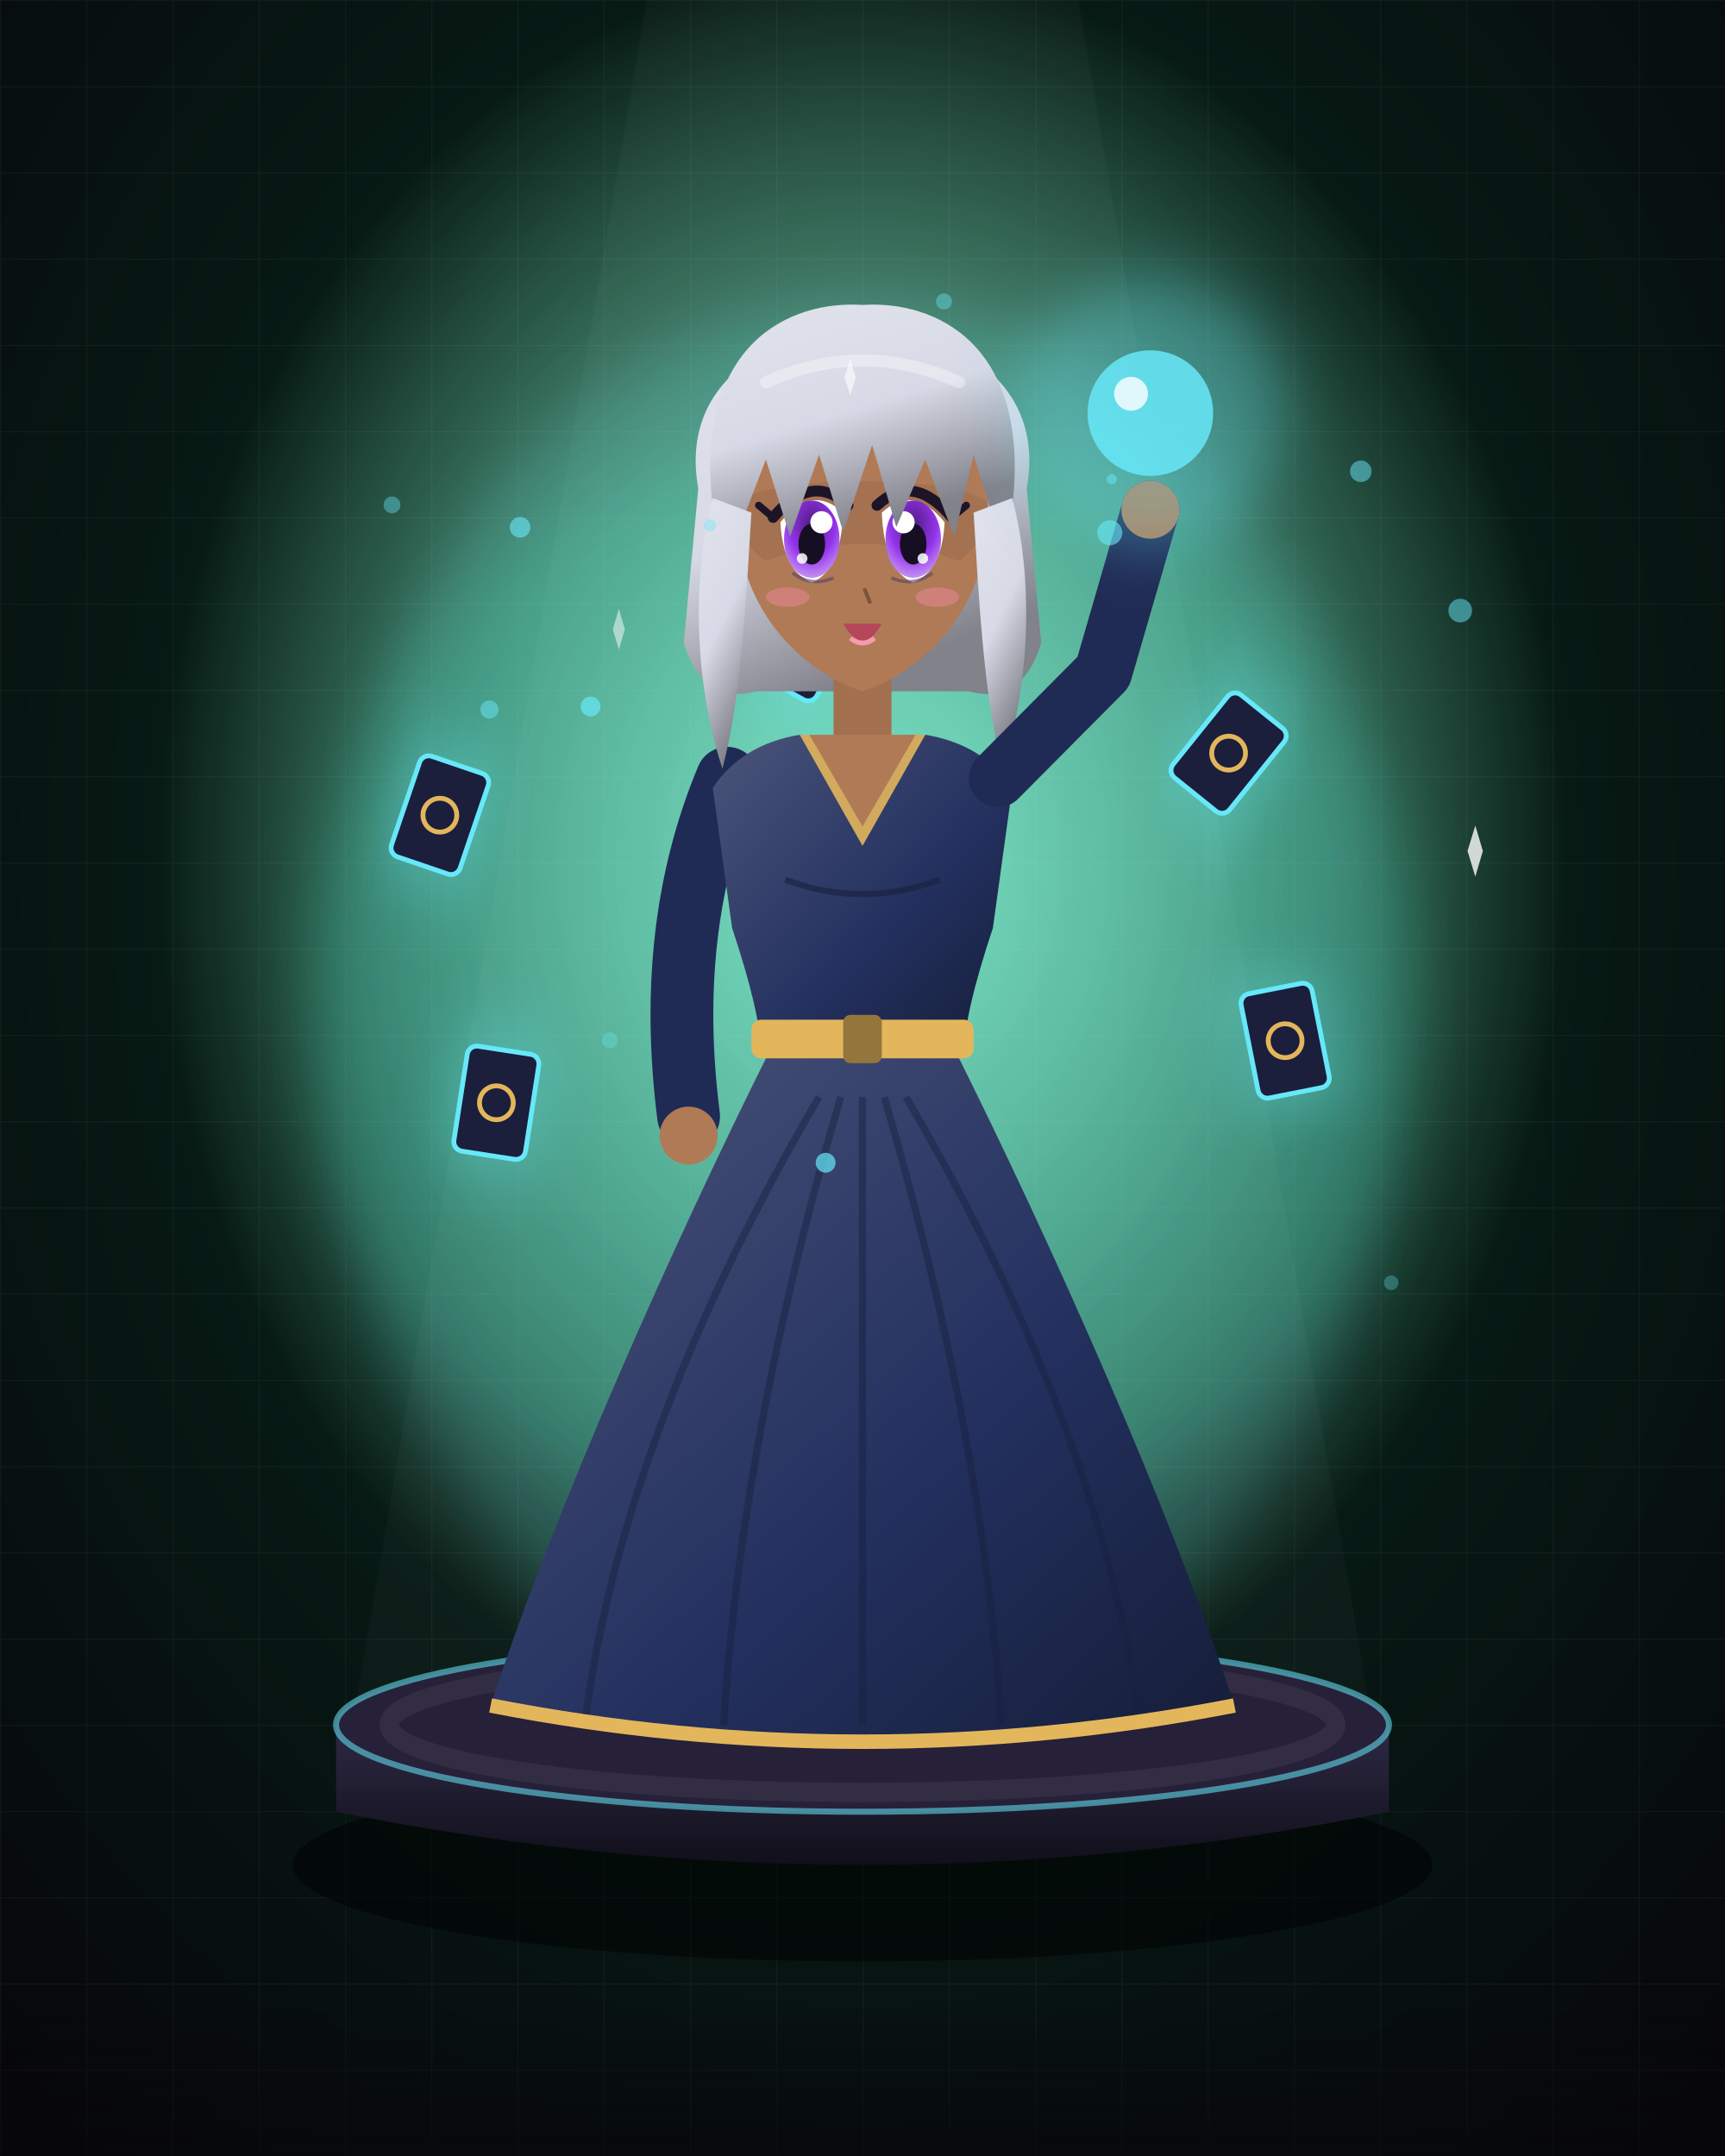
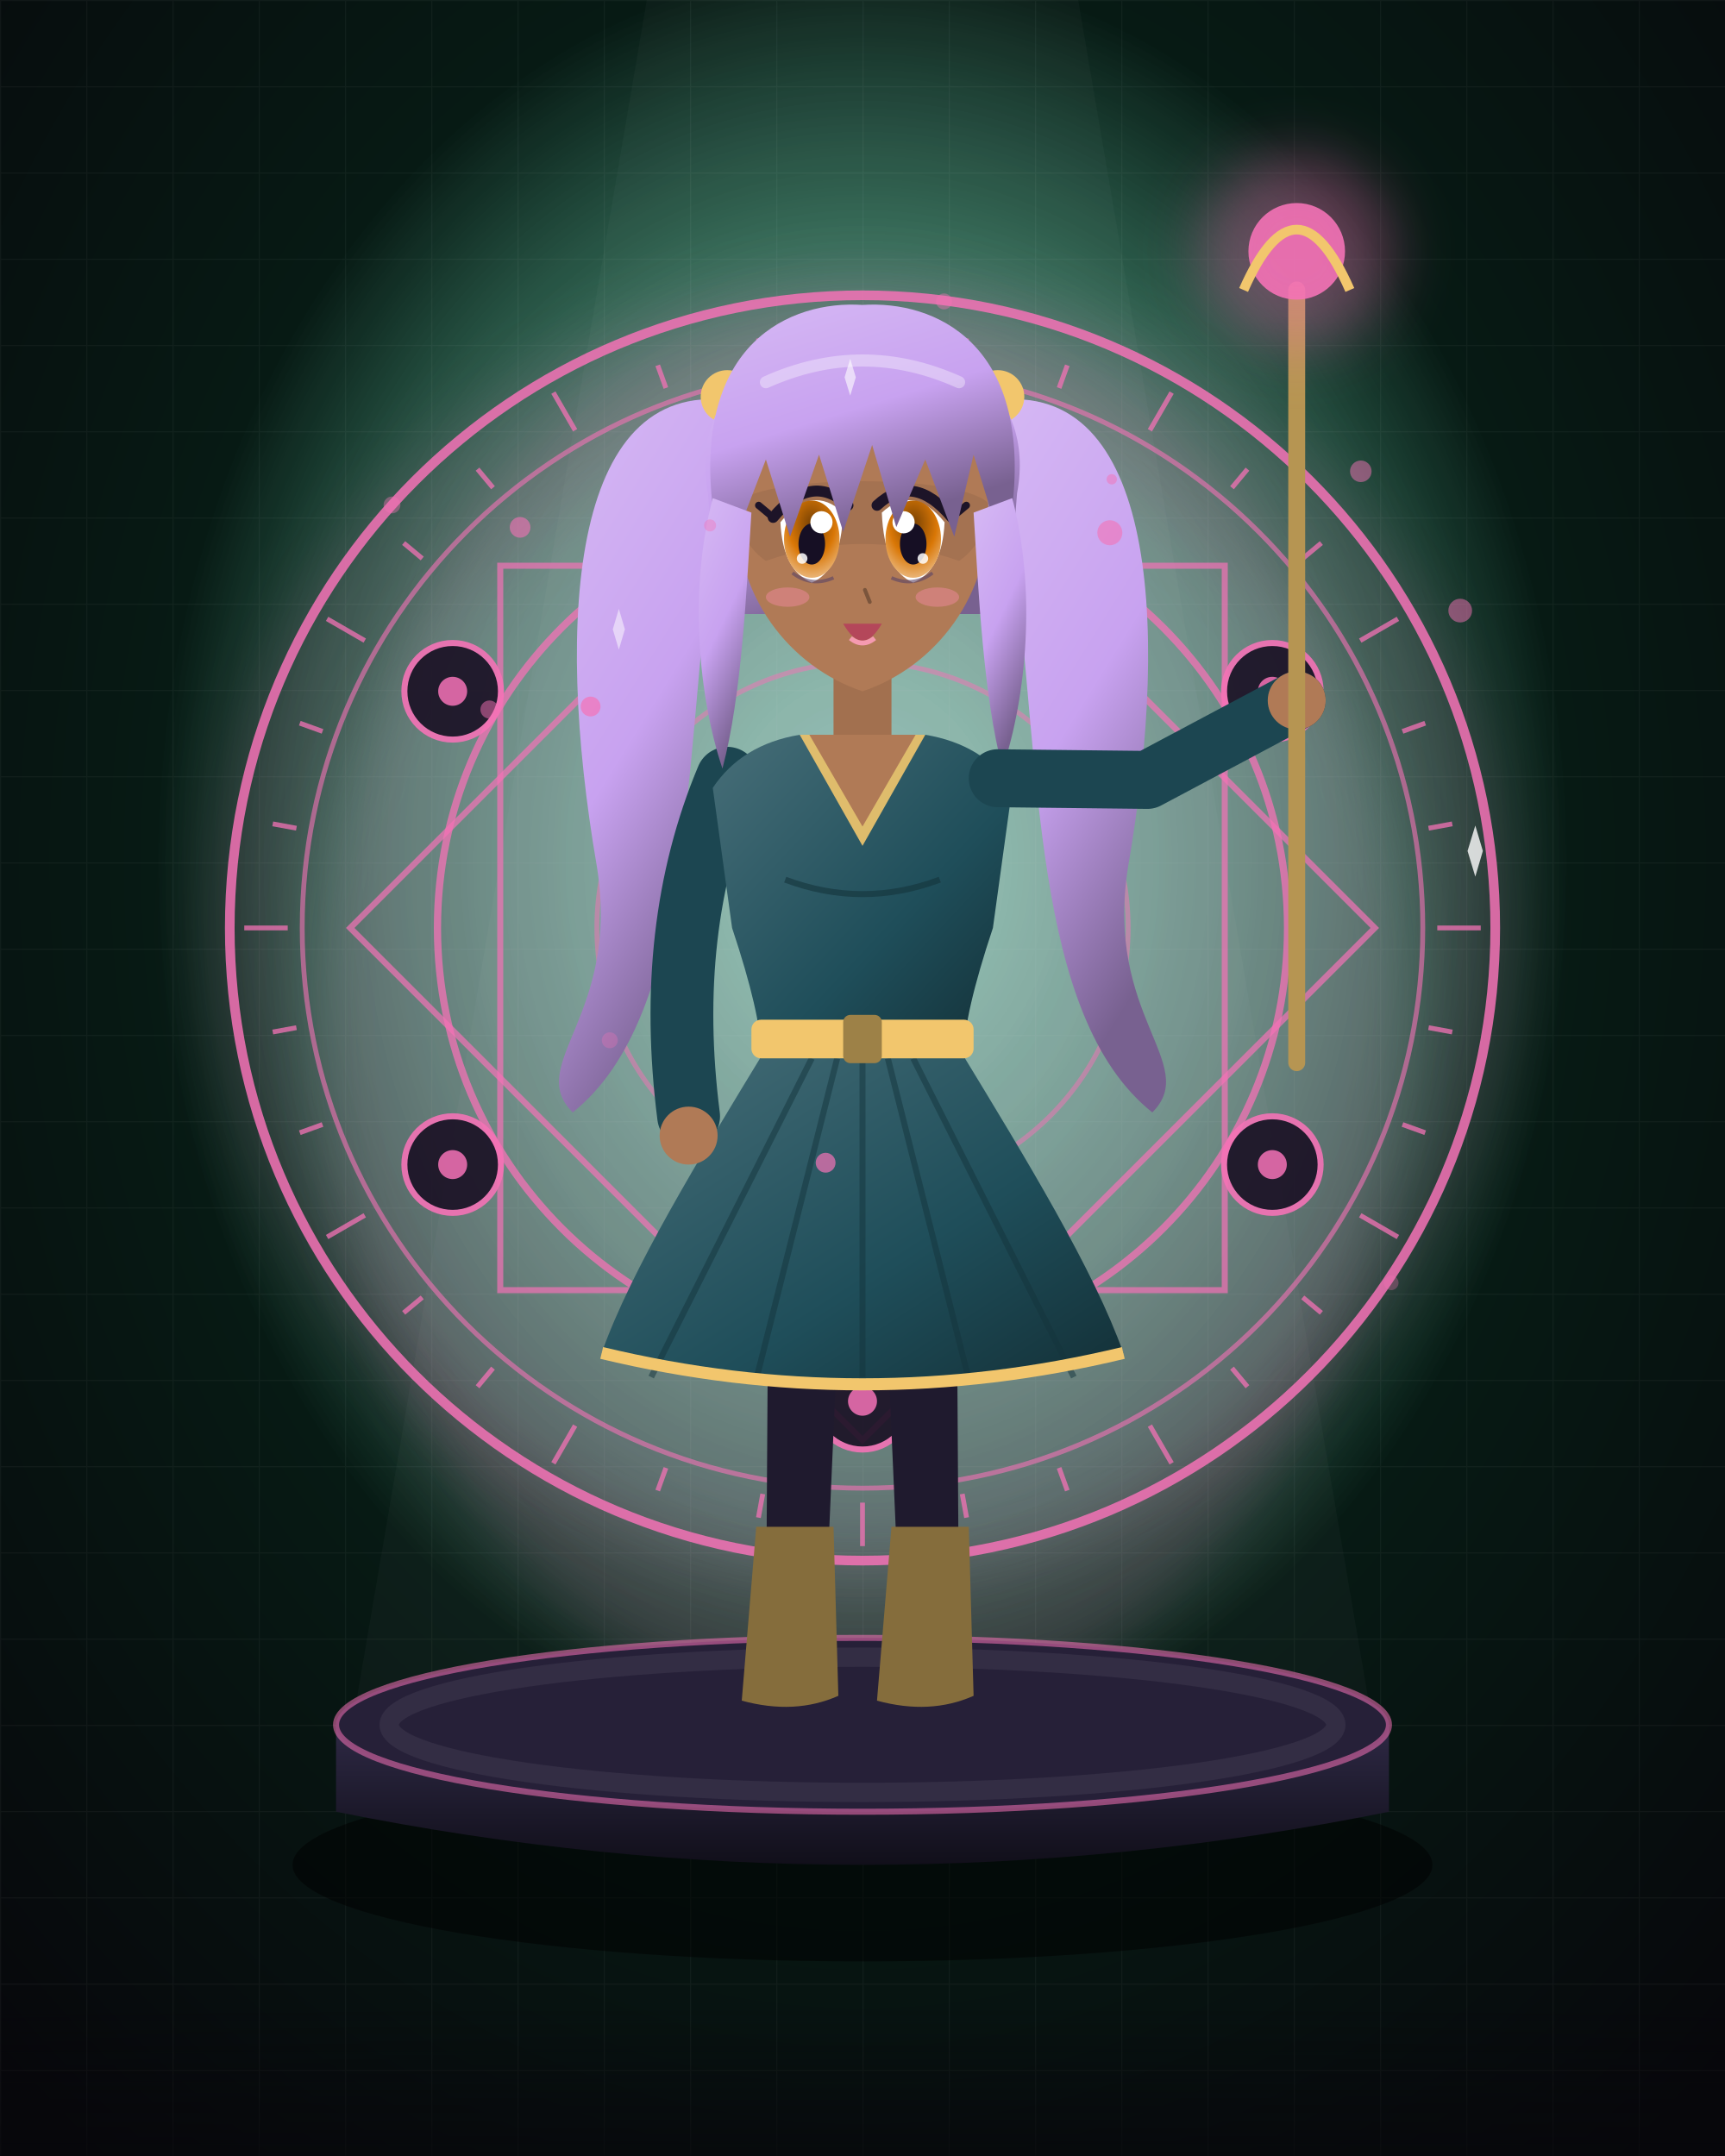
<svg xmlns="http://www.w3.org/2000/svg" viewBox="0 0 800 1000" role="img" aria-label="Cardcaptor Sakura Premium Scale Figure — original artwork">
  <defs>
    <radialGradient id="pbhoi9-bg" cx="50%" cy="40%" r="75%">
      <stop offset="0" stop-color="#34d399" stop-opacity=".55" />
      <stop offset=".55" stop-color="#071a14" />
      <stop offset="1" stop-color="#07070b" />
    </radialGradient>
    <linearGradient id="pbhoi9-body" x1="0" y1="0" x2="1" y2="1">
      <stop offset="0" stop-color="#34d399" />
      <stop offset="1" stop-color="#a78bfa" />
    </linearGradient>
    <linearGradient id="pbhoi9-base" x1="0" y1="0" x2="0" y2="1">
      <stop offset="0" stop-color="#2e2945" />
      <stop offset="1" stop-color="#110f1a" />
    </linearGradient>
    <filter id="pbhoi9-glow" x="-50%" y="-50%" width="200%" height="200%">
      <feGaussianBlur stdDeviation="14" />
    </filter>
    <linearGradient id="pbhoi9-floor" x1="0" y1="0" x2="0" y2="1">
      <stop offset="0" stop-color="#07070b" stop-opacity="0" />
      <stop offset="1" stop-color="#07070b" stop-opacity=".7" />
    </linearGradient>
    <pattern id="pbhoi9-grid" width="40" height="40" patternUnits="userSpaceOnUse">
      <path d="M40 0H0V40" fill="none" stroke="#fff" stroke-opacity=".04" />
    </pattern>
  </defs>
  <rect width="800" height="1000" fill="url(#pbhoi9-bg)" />
  <rect width="800" height="1000" fill="url(#pbhoi9-grid)" />
  <circle cx="400" cy="460" r="260" fill="#34d399" opacity=".16" filter="url(#pbhoi9-glow)" />
  <defs>
    <linearGradient id="pbhoi9-hair" x1="0" y1="0" x2="0.4" y2="1">
-       <stop offset="0" stop-color="#e1e3ec" />
-       <stop offset=".55" stop-color="#d7d9e6" />
-       <stop offset="1" stop-color="#81828a" />
+       <stop offset="0" stop-color="#d6b9f4" />
+       <stop offset=".55" stop-color="#c8a2f0" />
+       <stop offset="1" stop-color="#786190" />
    </linearGradient>
    <radialGradient id="pbhoi9-iris" cx="50%" cy="30%" r="70%">
-       <stop offset="0" stop-color="#511c81" />
-       <stop offset=".6" stop-color="#9333ea" />
-       <stop offset="1" stop-color="#c48ff3" />
+       <stop offset="0" stop-color="#774103" />
+       <stop offset=".6" stop-color="#d97706" />
+       <stop offset="1" stop-color="#eab476" />
    </radialGradient>
    <linearGradient id="pbhoi9-cloth" x1="0" y1="0" x2="1" y2="1">
-       <stop offset="0" stop-color="#4b557b" />
-       <stop offset=".6" stop-color="#23305e" />
-       <stop offset="1" stop-color="#151d38" />
+       <stop offset="0" stop-color="#476e78" />
+       <stop offset=".6" stop-color="#1f4e5a" />
+       <stop offset="1" stop-color="#132f36" />
    </linearGradient>
    <linearGradient id="pbhoi9-blade" x1="0" y1="0" x2="1" y2="0">
      <stop offset="0" stop-color="#ffffff" />
-       <stop offset="1" stop-color="#67e8f9" />
+       <stop offset="1" stop-color="#f472b6" />
    </linearGradient>
    <filter id="pbhoi9-soft" x="-80%" y="-80%" width="260%" height="260%">
      <feGaussianBlur stdDeviation="12" />
    </filter>
  </defs>
-   <ellipse cx="400" cy="470" rx="250" ry="330" fill="#67e8f9" opacity=".14" filter="url(#pbhoi9-soft)" />
+   <ellipse cx="400" cy="470" rx="250" ry="330" fill="#f472b6" opacity=".14" filter="url(#pbhoi9-soft)" />
  <path d="M300 0 L500 0 L640 820 L160 820Z" fill="#fff" opacity=".025" />
  <g>
    <g transform="translate(400 800) scale(1.12) translate(-400 -800)">
      <ellipse cx="400" cy="858" rx="236" ry="40" fill="#000" opacity=".5" />
      <path d="M182 800 L182 836 Q400 880 618 836 L618 800Z" fill="url(#pbhoi9-base)" />
      <ellipse cx="400" cy="800" rx="218" ry="36" fill="#262038" />
-       <ellipse cx="400" cy="800" rx="218" ry="36" fill="none" stroke="#67e8f9" stroke-opacity=".55" stroke-width="2.5" />
+       <ellipse cx="400" cy="800" rx="218" ry="36" fill="none" stroke="#f472b6" stroke-opacity=".55" stroke-width="2.5" />
      <ellipse cx="400" cy="800" rx="196" ry="28" fill="none" stroke="#fff" stroke-opacity=".06" stroke-width="8" />
      <g>
-         <g transform="translate(575.0 516.7) rotate(-11.2)">
-           <rect x="-20" y="-30" width="40" height="60" rx="5" fill="#67e8f9" opacity=".3" filter="url(#pbhoi9-soft)" />
-           <rect x="-15" y="-22" width="30" height="44" rx="4" fill="#1b1f3b" stroke="#67e8f9" stroke-width="2" />
-           <circle cx="0" cy="0" r="7" fill="none" stroke="#e3b65c" stroke-width="2" />
-         </g>
-         <g transform="translate(423.4 589.1) rotate(-1.2)">
-           <rect x="-20" y="-30" width="40" height="60" rx="5" fill="#67e8f9" opacity=".3" filter="url(#pbhoi9-soft)" />
-           <rect x="-15" y="-22" width="30" height="44" rx="4" fill="#1b1f3b" stroke="#67e8f9" stroke-width="2" />
-           <circle cx="0" cy="0" r="7" fill="none" stroke="#e3b65c" stroke-width="2" />
-         </g>
-         <g transform="translate(248.4 542.4) rotate(8.8)">
-           <rect x="-20" y="-30" width="40" height="60" rx="5" fill="#67e8f9" opacity=".3" filter="url(#pbhoi9-soft)" />
-           <rect x="-15" y="-22" width="30" height="44" rx="4" fill="#1b1f3b" stroke="#67e8f9" stroke-width="2" />
-           <circle cx="0" cy="0" r="7" fill="none" stroke="#e3b65c" stroke-width="2" />
-         </g>
-         <g transform="translate(225.0 423.3) rotate(18.8)">
-           <rect x="-20" y="-30" width="40" height="60" rx="5" fill="#67e8f9" opacity=".3" filter="url(#pbhoi9-soft)" />
-           <rect x="-15" y="-22" width="30" height="44" rx="4" fill="#1b1f3b" stroke="#67e8f9" stroke-width="2" />
-           <circle cx="0" cy="0" r="7" fill="none" stroke="#e3b65c" stroke-width="2" />
-         </g>
-         <g transform="translate(376.6 350.9) rotate(28.8)">
-           <rect x="-20" y="-30" width="40" height="60" rx="5" fill="#67e8f9" opacity=".3" filter="url(#pbhoi9-soft)" />
-           <rect x="-15" y="-22" width="30" height="44" rx="4" fill="#1b1f3b" stroke="#67e8f9" stroke-width="2" />
-           <circle cx="0" cy="0" r="7" fill="none" stroke="#e3b65c" stroke-width="2" />
-         </g>
-         <g transform="translate(551.6 397.6) rotate(38.8)">
-           <rect x="-20" y="-30" width="40" height="60" rx="5" fill="#67e8f9" opacity=".3" filter="url(#pbhoi9-soft)" />
-           <rect x="-15" y="-22" width="30" height="44" rx="4" fill="#1b1f3b" stroke="#67e8f9" stroke-width="2" />
-           <circle cx="0" cy="0" r="7" fill="none" stroke="#e3b65c" stroke-width="2" />
+         <g>
+           <circle cx="400" cy="470" r="270" fill="#f472b6" opacity=".12" filter="url(#pbhoi9-soft)" />
+           <circle cx="400" cy="470" r="262" fill="none" stroke="#f472b6" stroke-width="4" opacity="0.85" />
+           <circle cx="400" cy="470" r="232" fill="none" stroke="#f472b6" stroke-width="2" opacity="0.6" />
+           <circle cx="400" cy="470" r="176" fill="none" stroke="#f472b6" stroke-width="3" opacity="0.75" />
+           <circle cx="400" cy="470" r="110" fill="none" stroke="#f472b6" stroke-width="2" opacity="0.5" />
+           <line x1="638.0" y1="470.0" x2="656.0" y2="470.0" stroke="#f472b6" stroke-width="2" opacity=".75" />
+           <line x1="634.4" y1="511.3" x2="644.2" y2="513.1" stroke="#f472b6" stroke-width="2" opacity=".75" />
+           <line x1="623.6" y1="551.4" x2="633.0" y2="554.8" stroke="#f472b6" stroke-width="2" opacity=".75" />
+           <line x1="606.1" y1="589.0" x2="621.7" y2="598.0" stroke="#f472b6" stroke-width="2" opacity=".75" />
+           <line x1="582.3" y1="623.0" x2="590.0" y2="629.4" stroke="#f472b6" stroke-width="2" opacity=".75" />
+           <line x1="553.0" y1="652.3" x2="559.4" y2="660.0" stroke="#f472b6" stroke-width="2" opacity=".75" />
+           <line x1="519.0" y1="676.1" x2="528.0" y2="691.7" stroke="#f472b6" stroke-width="2" opacity=".75" />
+           <line x1="481.4" y1="693.6" x2="484.8" y2="703.0" stroke="#f472b6" stroke-width="2" opacity=".75" />
+           <line x1="441.3" y1="704.4" x2="443.1" y2="714.2" stroke="#f472b6" stroke-width="2" opacity=".75" />
+           <line x1="400.0" y1="708.0" x2="400.0" y2="726.0" stroke="#f472b6" stroke-width="2" opacity=".75" />
+           <line x1="358.7" y1="704.4" x2="356.9" y2="714.2" stroke="#f472b6" stroke-width="2" opacity=".75" />
+           <line x1="318.6" y1="693.6" x2="315.2" y2="703.0" stroke="#f472b6" stroke-width="2" opacity=".75" />
+           <line x1="281.0" y1="676.1" x2="272.0" y2="691.7" stroke="#f472b6" stroke-width="2" opacity=".75" />
+           <line x1="247.0" y1="652.3" x2="240.6" y2="660.0" stroke="#f472b6" stroke-width="2" opacity=".75" />
+           <line x1="217.7" y1="623.0" x2="210.0" y2="629.4" stroke="#f472b6" stroke-width="2" opacity=".75" />
+           <line x1="193.9" y1="589.0" x2="178.3" y2="598.0" stroke="#f472b6" stroke-width="2" opacity=".75" />
+           <line x1="176.4" y1="551.4" x2="167.0" y2="554.8" stroke="#f472b6" stroke-width="2" opacity=".75" />
+           <line x1="165.6" y1="511.3" x2="155.8" y2="513.1" stroke="#f472b6" stroke-width="2" opacity=".75" />
+           <line x1="162.0" y1="470.0" x2="144.0" y2="470.0" stroke="#f472b6" stroke-width="2" opacity=".75" />
+           <line x1="165.6" y1="428.7" x2="155.8" y2="426.9" stroke="#f472b6" stroke-width="2" opacity=".75" />
+           <line x1="176.4" y1="388.6" x2="167.0" y2="385.2" stroke="#f472b6" stroke-width="2" opacity=".75" />
+           <line x1="193.9" y1="351.0" x2="178.3" y2="342.0" stroke="#f472b6" stroke-width="2" opacity=".75" />
+           <line x1="217.7" y1="317.0" x2="210.0" y2="310.6" stroke="#f472b6" stroke-width="2" opacity=".75" />
+           <line x1="247.0" y1="287.7" x2="240.6" y2="280.0" stroke="#f472b6" stroke-width="2" opacity=".75" />
+           <line x1="281.0" y1="263.9" x2="272.0" y2="248.3" stroke="#f472b6" stroke-width="2" opacity=".75" />
+           <line x1="318.6" y1="246.4" x2="315.2" y2="237.0" stroke="#f472b6" stroke-width="2" opacity=".75" />
+           <line x1="358.7" y1="235.6" x2="356.9" y2="225.8" stroke="#f472b6" stroke-width="2" opacity=".75" />
+           <line x1="400.0" y1="232.0" x2="400.0" y2="214.0" stroke="#f472b6" stroke-width="2" opacity=".75" />
+           <line x1="441.3" y1="235.6" x2="443.1" y2="225.8" stroke="#f472b6" stroke-width="2" opacity=".75" />
+           <line x1="481.4" y1="246.4" x2="484.8" y2="237.0" stroke="#f472b6" stroke-width="2" opacity=".75" />
+           <line x1="519.0" y1="263.9" x2="528.0" y2="248.3" stroke="#f472b6" stroke-width="2" opacity=".75" />
+           <line x1="553.0" y1="287.7" x2="559.4" y2="280.0" stroke="#f472b6" stroke-width="2" opacity=".75" />
+           <line x1="582.3" y1="317.0" x2="590.0" y2="310.6" stroke="#f472b6" stroke-width="2" opacity=".75" />
+           <line x1="606.1" y1="351.0" x2="621.7" y2="342.0" stroke="#f472b6" stroke-width="2" opacity=".75" />
+           <line x1="623.6" y1="388.6" x2="633.0" y2="385.2" stroke="#f472b6" stroke-width="2" opacity=".75" />
+           <line x1="634.4" y1="428.7" x2="644.2" y2="426.9" stroke="#f472b6" stroke-width="2" opacity=".75" />
+           <rect x="250" y="320" width="300" height="300" fill="none" stroke="#f472b6" stroke-width="2.5" opacity=".7" transform="rotate(0 400 470)" />
+           <rect x="250" y="320" width="300" height="300" fill="none" stroke="#f472b6" stroke-width="2.5" opacity=".7" transform="rotate(45 400 470)" />
+           <circle cx="400.0" cy="274.0" r="20" fill="#1a0f24" stroke="#f472b6" stroke-width="2.5" opacity=".9" />
+           <circle cx="400.0" cy="274.0" r="6" fill="#f472b6" opacity=".85" />
+           <circle cx="569.7" cy="372.0" r="20" fill="#1a0f24" stroke="#f472b6" stroke-width="2.5" opacity=".9" />
+           <circle cx="569.7" cy="372.0" r="6" fill="#f472b6" opacity=".85" />
+           <circle cx="569.7" cy="568.0" r="20" fill="#1a0f24" stroke="#f472b6" stroke-width="2.5" opacity=".9" />
+           <circle cx="569.7" cy="568.0" r="6" fill="#f472b6" opacity=".85" />
+           <circle cx="400.0" cy="666.0" r="20" fill="#1a0f24" stroke="#f472b6" stroke-width="2.5" opacity=".9" />
+           <circle cx="400.0" cy="666.0" r="6" fill="#f472b6" opacity=".85" />
+           <circle cx="230.3" cy="568.0" r="20" fill="#1a0f24" stroke="#f472b6" stroke-width="2.5" opacity=".9" />
+           <circle cx="230.3" cy="568.0" r="6" fill="#f472b6" opacity=".85" />
+           <circle cx="230.3" cy="372.0" r="20" fill="#1a0f24" stroke="#f472b6" stroke-width="2.5" opacity=".9" />
+           <circle cx="230.3" cy="372.0" r="6" fill="#f472b6" opacity=".85" />
        </g>
        <g transform="translate(400 300)">
-           <path d="M-68 -12 C-84 -100 84 -100 68 -12 L74 52 Q66 78 44 72 L-44 72 Q-66 78 -74 52Z" fill="url(#pbhoi9-hair)" />
-         </g>
-         <path d="M362 520 C322 600 272 712 246 792 Q400 822 554 792 C528 712 478 600 438 520Z" fill="url(#pbhoi9-cloth)" />
-         <path d="M382 540 Q300 680 285 800" stroke="#171f3d" stroke-width="3" fill="none" opacity=".45" />
-         <path d="M391 540 Q350 680 342.5 800" stroke="#171f3d" stroke-width="3" fill="none" opacity=".45" />
-         <path d="M400 540 Q400 680 400 800" stroke="#171f3d" stroke-width="3" fill="none" opacity=".45" />
-         <path d="M409 540 Q450 680 457.5 800" stroke="#171f3d" stroke-width="3" fill="none" opacity=".45" />
-         <path d="M418 540 Q500 680 515 800" stroke="#171f3d" stroke-width="3" fill="none" opacity=".45" />
-         <path d="M246 792 Q400 822 554 792" stroke="#e3b65c" stroke-width="6" fill="none" />
-         <path d="M344 408 Q318 470 328 548" stroke="#202b55" stroke-width="26" fill="none" stroke-linecap="round" />
+           <path d="M-52 -48 C-120 -60 -128 40 -110 144.5 C-100 206.4 -140 226.4 -120 246.4 C-70 206.4 -74 103.2 -62 10Z" fill="url(#pbhoi9-hair)" />
+           <circle cx="-56" cy="-50" r="11" fill="#f2c66d" />
+           <path d="M52 -48 C120 -60 128 40 110 144.5 C100 206.4 140 226.4 120 246.4 C70 206.4 74 103.2 62 10Z" fill="url(#pbhoi9-hair)" />
+           <circle cx="56" cy="-50" r="11" fill="#f2c66d" />
+           <path d="M-64 -10 C-80 -96 80 -96 64 -10 L60 40 L-60 40Z" fill="url(#pbhoi9-hair)" />
+         </g>
+         <path d="M361.0 610 L391.0 610 L384.0 770 L360.0 770Z" fill="#1f1a2e" />
+         <path d="M356.0 718 L388.0 718 L390.0 788 Q372.0 796 350.0 790Z" fill="#856d3c" />
+         <path d="M409.0 610 L439.0 610 L440.0 770 L416.0 770Z" fill="#1f1a2e" />
+         <path d="M412.0 718 L444.0 718 L446.0 788 Q428.0 796 406.0 790Z" fill="#856d3c" />
+         <path d="M360 520 C332 566 304 612 292 646 Q400 672 508 646 C496 612 468 566 440 520Z" fill="url(#pbhoi9-cloth)" />
+         <path d="M379 524 L312.5 656" stroke="#14333b" stroke-width="2.5" opacity=".5" />
+         <path d="M389.5 524 L356.25 656" stroke="#14333b" stroke-width="2.5" opacity=".5" />
+         <path d="M400 524 L400 656" stroke="#14333b" stroke-width="2.5" opacity=".5" />
+         <path d="M410.5 524 L443.75 656" stroke="#14333b" stroke-width="2.5" opacity=".5" />
+         <path d="M421 524 L487.5 656" stroke="#14333b" stroke-width="2.5" opacity=".5" />
+         <path d="M292 646 Q400 672 508 646" stroke="#f2c66d" stroke-width="5" fill="none" />
+         <path d="M344 408 Q318 470 328 548" stroke="#1c4651" stroke-width="26" fill="none" stroke-linecap="round" />
        <circle cx="328" cy="556" r="12" fill="#b07a56" />
        <rect x="388" y="356" width="24" height="40" fill="#a2704f" />
        <path d="M338 412 Q350 394 374 390 L426 390 Q450 394 462 412 L454 470 Q442 506 442 522 L358 522 Q358 506 346 470Z" fill="url(#pbhoi9-cloth)" />
-         <path d="M374 390 L400 436 L426 390" fill="#e3b65c" opacity=".9" />
+         <path d="M374 390 L400 436 L426 390" fill="#f2c66d" opacity=".9" />
        <path d="M378 390 L400 428 L422 390" fill="#b07a56" />
-         <rect x="354" y="508" width="92" height="16" rx="4" fill="#e3b65c" />
-         <rect x="392" y="506" width="16" height="20" rx="3" fill="#94763c" />
-         <path d="M368 450 Q400 462 432 450" stroke="#171f3d" stroke-width="2.5" fill="none" opacity=".6" />
+         <rect x="354" y="508" width="92" height="16" rx="4" fill="#f2c66d" />
+         <rect x="392" y="506" width="16" height="20" rx="3" fill="#9d8147" />
+         <path d="M368 450 Q400 462 432 450" stroke="#14333b" stroke-width="2.5" fill="none" opacity=".6" />
        <g transform="translate(400 300)">
          <g>
            <path d="M-52 -6 C-54 32 -30 62 0 72 C30 62 54 32 52 -6 C52 -60 -52 -60 -52 -6Z" fill="#b07a56" />
            <path d="M-52 -6 C-52 6 -46 14 -40 18 Q0 4 40 18 C46 14 52 6 52 -6 C40 -18 -40 -18 -52 -6Z" fill="#9b6b4c" opacity=".55" />
-             <path d="M-34 -24 Q-22 -31 -10 -26" stroke="#8c8d96" stroke-width="2.6" fill="none" stroke-linecap="round" />
-             <path d="M34 -24 Q22 -31 10 -26" stroke="#8c8d96" stroke-width="2.6" fill="none" stroke-linecap="round" />
+             <path d="M-34 -24 Q-22 -31 -10 -26" stroke="#82699c" stroke-width="2.6" fill="none" stroke-linecap="round" />
+             <path d="M34 -24 Q22 -31 10 -26" stroke="#82699c" stroke-width="2.6" fill="none" stroke-linecap="round" />
            <g>
              <path d="M-34 2 Q-21 -14 -8 -2 Q-9 22 -21 27 Q-33 22 -34 2Z" fill="#fff" />
              <ellipse cx="-21" cy="9" rx="11.5" ry="16" fill="url(#pbhoi9-iris)" />
              <ellipse cx="-21" cy="11" rx="5.5" ry="8.5" fill="#160f24" />
              <circle cx="-17" cy="2" r="4.6" fill="#fff" />
              <circle cx="-25" cy="17" r="2.2" fill="#fff" opacity=".85" />
              <path d="M-37 0 Q-21 -19 -6 -5" stroke="#1d1428" stroke-width="4.5" fill="none" stroke-linecap="round" />
              <path d="M-37 0 l-6 -5" stroke="#1d1428" stroke-width="3" stroke-linecap="round" />
              <path d="M-12 25 Q-21 29 -29 23" stroke="#5a4366" stroke-width="1.4" fill="none" opacity=".6" />
            </g>
            <g>
              <path d="M34 2 Q21 -14 8 -2 Q9 22 21 27 Q33 22 34 2Z" fill="#fff" />
              <ellipse cx="21" cy="9" rx="11.5" ry="16" fill="url(#pbhoi9-iris)" />
              <ellipse cx="21" cy="11" rx="5.5" ry="8.5" fill="#160f24" />
              <circle cx="17" cy="2" r="4.6" fill="#fff" />
              <circle cx="25" cy="17" r="2.2" fill="#fff" opacity=".85" />
              <path d="M37 0 Q21 -19 6 -5" stroke="#1d1428" stroke-width="4.5" fill="none" stroke-linecap="round" />
              <path d="M37 0 l6 -5" stroke="#1d1428" stroke-width="3" stroke-linecap="round" />
              <path d="M12 25 Q21 29 29 23" stroke="#5a4366" stroke-width="1.4" fill="none" opacity=".6" />
            </g>
            <path d="M1 30 l2 5" stroke="#7b553c" stroke-width="1.6" stroke-linecap="round" />
            <ellipse cx="-31" cy="33" rx="9" ry="4" fill="#f58aa4" opacity=".45" />
            <ellipse cx="31" cy="33" rx="9" ry="4" fill="#f58aa4" opacity=".45" />
            <path d="M-8 44 Q0 58 8 44Z" fill="#b4475a" />
            <path d="M-5 50 Q0 54 5 50" stroke="#f59ab0" stroke-width="2" fill="none" />
            <path d="M-62 -4 C-70 -72 -30 -90 0 -88 C30 -90 70 -72 62 -4 L54 0 L46 -26 L38 8 L26 -24 L14 4 L4 -30 L-8 6 L-18 -26 L-30 8 L-40 -24 L-50 2Z" fill="url(#pbhoi9-hair)" />
            <path d="M-62 -8 C-72 30 -68 74 -58 104 C-50 74 -48 30 -46 -2Z" fill="url(#pbhoi9-hair)" />
            <path d="M62 -8 C72 30 68 74 58 104 C50 74 48 30 46 -2Z" fill="url(#pbhoi9-hair)" />
            <path d="M-40 -56 Q0 -74 40 -56" stroke="#fff" stroke-opacity=".35" stroke-width="5" fill="none" stroke-linecap="round" />
          </g>
        </g>
-         <path d="M456 408 L499.7 364.0 L519.2 296.8" stroke="#202b55" stroke-width="24" fill="none" stroke-linecap="round" stroke-linejoin="round" />
-         <circle cx="519.2" cy="296.8" r="12" fill="#b07a56" />
-         <circle cx="519.2" cy="256.8" r="26" fill="#67e8f9" opacity=".85" />
-         <circle cx="519.2" cy="256.8" r="56" fill="#67e8f9" opacity=".3" filter="url(#pbhoi9-soft)" />
-         <circle cx="511.2" cy="248.8" r="7" fill="#fff" opacity=".8" />
+         <path d="M456 408 L518.0 408.7 L579.8 375.8" stroke="#1c4651" stroke-width="24" fill="none" stroke-linecap="round" stroke-linejoin="round" />
+         <circle cx="579.8" cy="375.8" r="12" fill="#b07a56" />
+         <g>
+           <line x1="579.8" y1="525.8" x2="579.8" y2="205.8" stroke="#b69552" stroke-width="7" stroke-linecap="round" />
+           <circle cx="579.8" cy="189.8" r="20" fill="#f472b6" opacity=".9" />
+           <circle cx="579.8" cy="189.8" r="40" fill="#f472b6" opacity=".35" filter="url(#pbhoi9-soft)" />
+           <path d="M557.8 205.8 Q579.8 155.8 601.8 205.8" stroke="#f2c66d" stroke-width="4" fill="none" />
+         </g>
      </g>
    </g>
  </g>
-   <circle cx="515.6" cy="222.3" r="2.4" fill="#67e8f9" opacity="0.5" />
-   <circle cx="329.3" cy="243.7" r="2.8" fill="#67e8f9" opacity="0.4" />
-   <circle cx="514.7" cy="247.1" r="5.8" fill="#67e8f9" opacity="0.6" />
-   <circle cx="227.0" cy="329.1" r="4.2" fill="#67e8f9" opacity="0.5" />
+   <circle cx="515.6" cy="222.3" r="2.4" fill="#f472b6" opacity="0.5" />
+   <circle cx="329.3" cy="243.7" r="2.8" fill="#f472b6" opacity="0.4" />
+   <circle cx="514.7" cy="247.1" r="5.8" fill="#f472b6" opacity="0.6" />
+   <circle cx="227.0" cy="329.1" r="4.2" fill="#f472b6" opacity="0.5" />
  <path d="M684.2 382.9 L687.7 394.7 L684.2 406.6 L680.6 394.7Z" fill="#fff" opacity="0.8" />
-   <circle cx="645.2" cy="595.0" r="3.4" fill="#67e8f9" opacity="0.3" />
-   <circle cx="273.9" cy="327.7" r="4.6" fill="#67e8f9" opacity="0.7" />
-   <circle cx="382.9" cy="539.3" r="4.6" fill="#67e8f9" opacity="0.7" />
+   <circle cx="645.2" cy="595.0" r="3.4" fill="#f472b6" opacity="0.3" />
+   <circle cx="273.9" cy="327.7" r="4.6" fill="#f472b6" opacity="0.7" />
+   <circle cx="382.9" cy="539.3" r="4.6" fill="#f472b6" opacity="0.7" />
  <path d="M287.0 282.4 L289.8 291.9 L287.0 301.3 L284.2 291.9Z" fill="#fff" opacity="0.5" />
-   <circle cx="241.2" cy="244.6" r="4.8" fill="#67e8f9" opacity="0.6" />
-   <circle cx="282.8" cy="482.5" r="3.7" fill="#67e8f9" opacity="0.3" />
-   <circle cx="677.2" cy="283.2" r="5.5" fill="#67e8f9" opacity="0.5" />
+   <circle cx="241.2" cy="244.6" r="4.8" fill="#f472b6" opacity="0.6" />
+   <circle cx="282.8" cy="482.5" r="3.7" fill="#f472b6" opacity="0.3" />
+   <circle cx="677.2" cy="283.2" r="5.5" fill="#f472b6" opacity="0.5" />
  <path d="M394.3 166.4 L396.9 175.0 L394.3 183.5 L391.7 175.0Z" fill="#fff" opacity="0.6" />
-   <circle cx="437.8" cy="139.8" r="3.7" fill="#67e8f9" opacity="0.4" />
-   <circle cx="631.1" cy="218.6" r="5.0" fill="#67e8f9" opacity="0.5" />
-   <circle cx="181.8" cy="234.2" r="3.9" fill="#67e8f9" opacity="0.4" />
+   <circle cx="437.8" cy="139.8" r="3.7" fill="#f472b6" opacity="0.4" />
+   <circle cx="631.1" cy="218.6" r="5.0" fill="#f472b6" opacity="0.5" />
+   <circle cx="181.8" cy="234.2" r="3.9" fill="#f472b6" opacity="0.4" />
  <rect y="930" width="800" height="70" fill="url(#pbhoi9-floor)" />
</svg>
